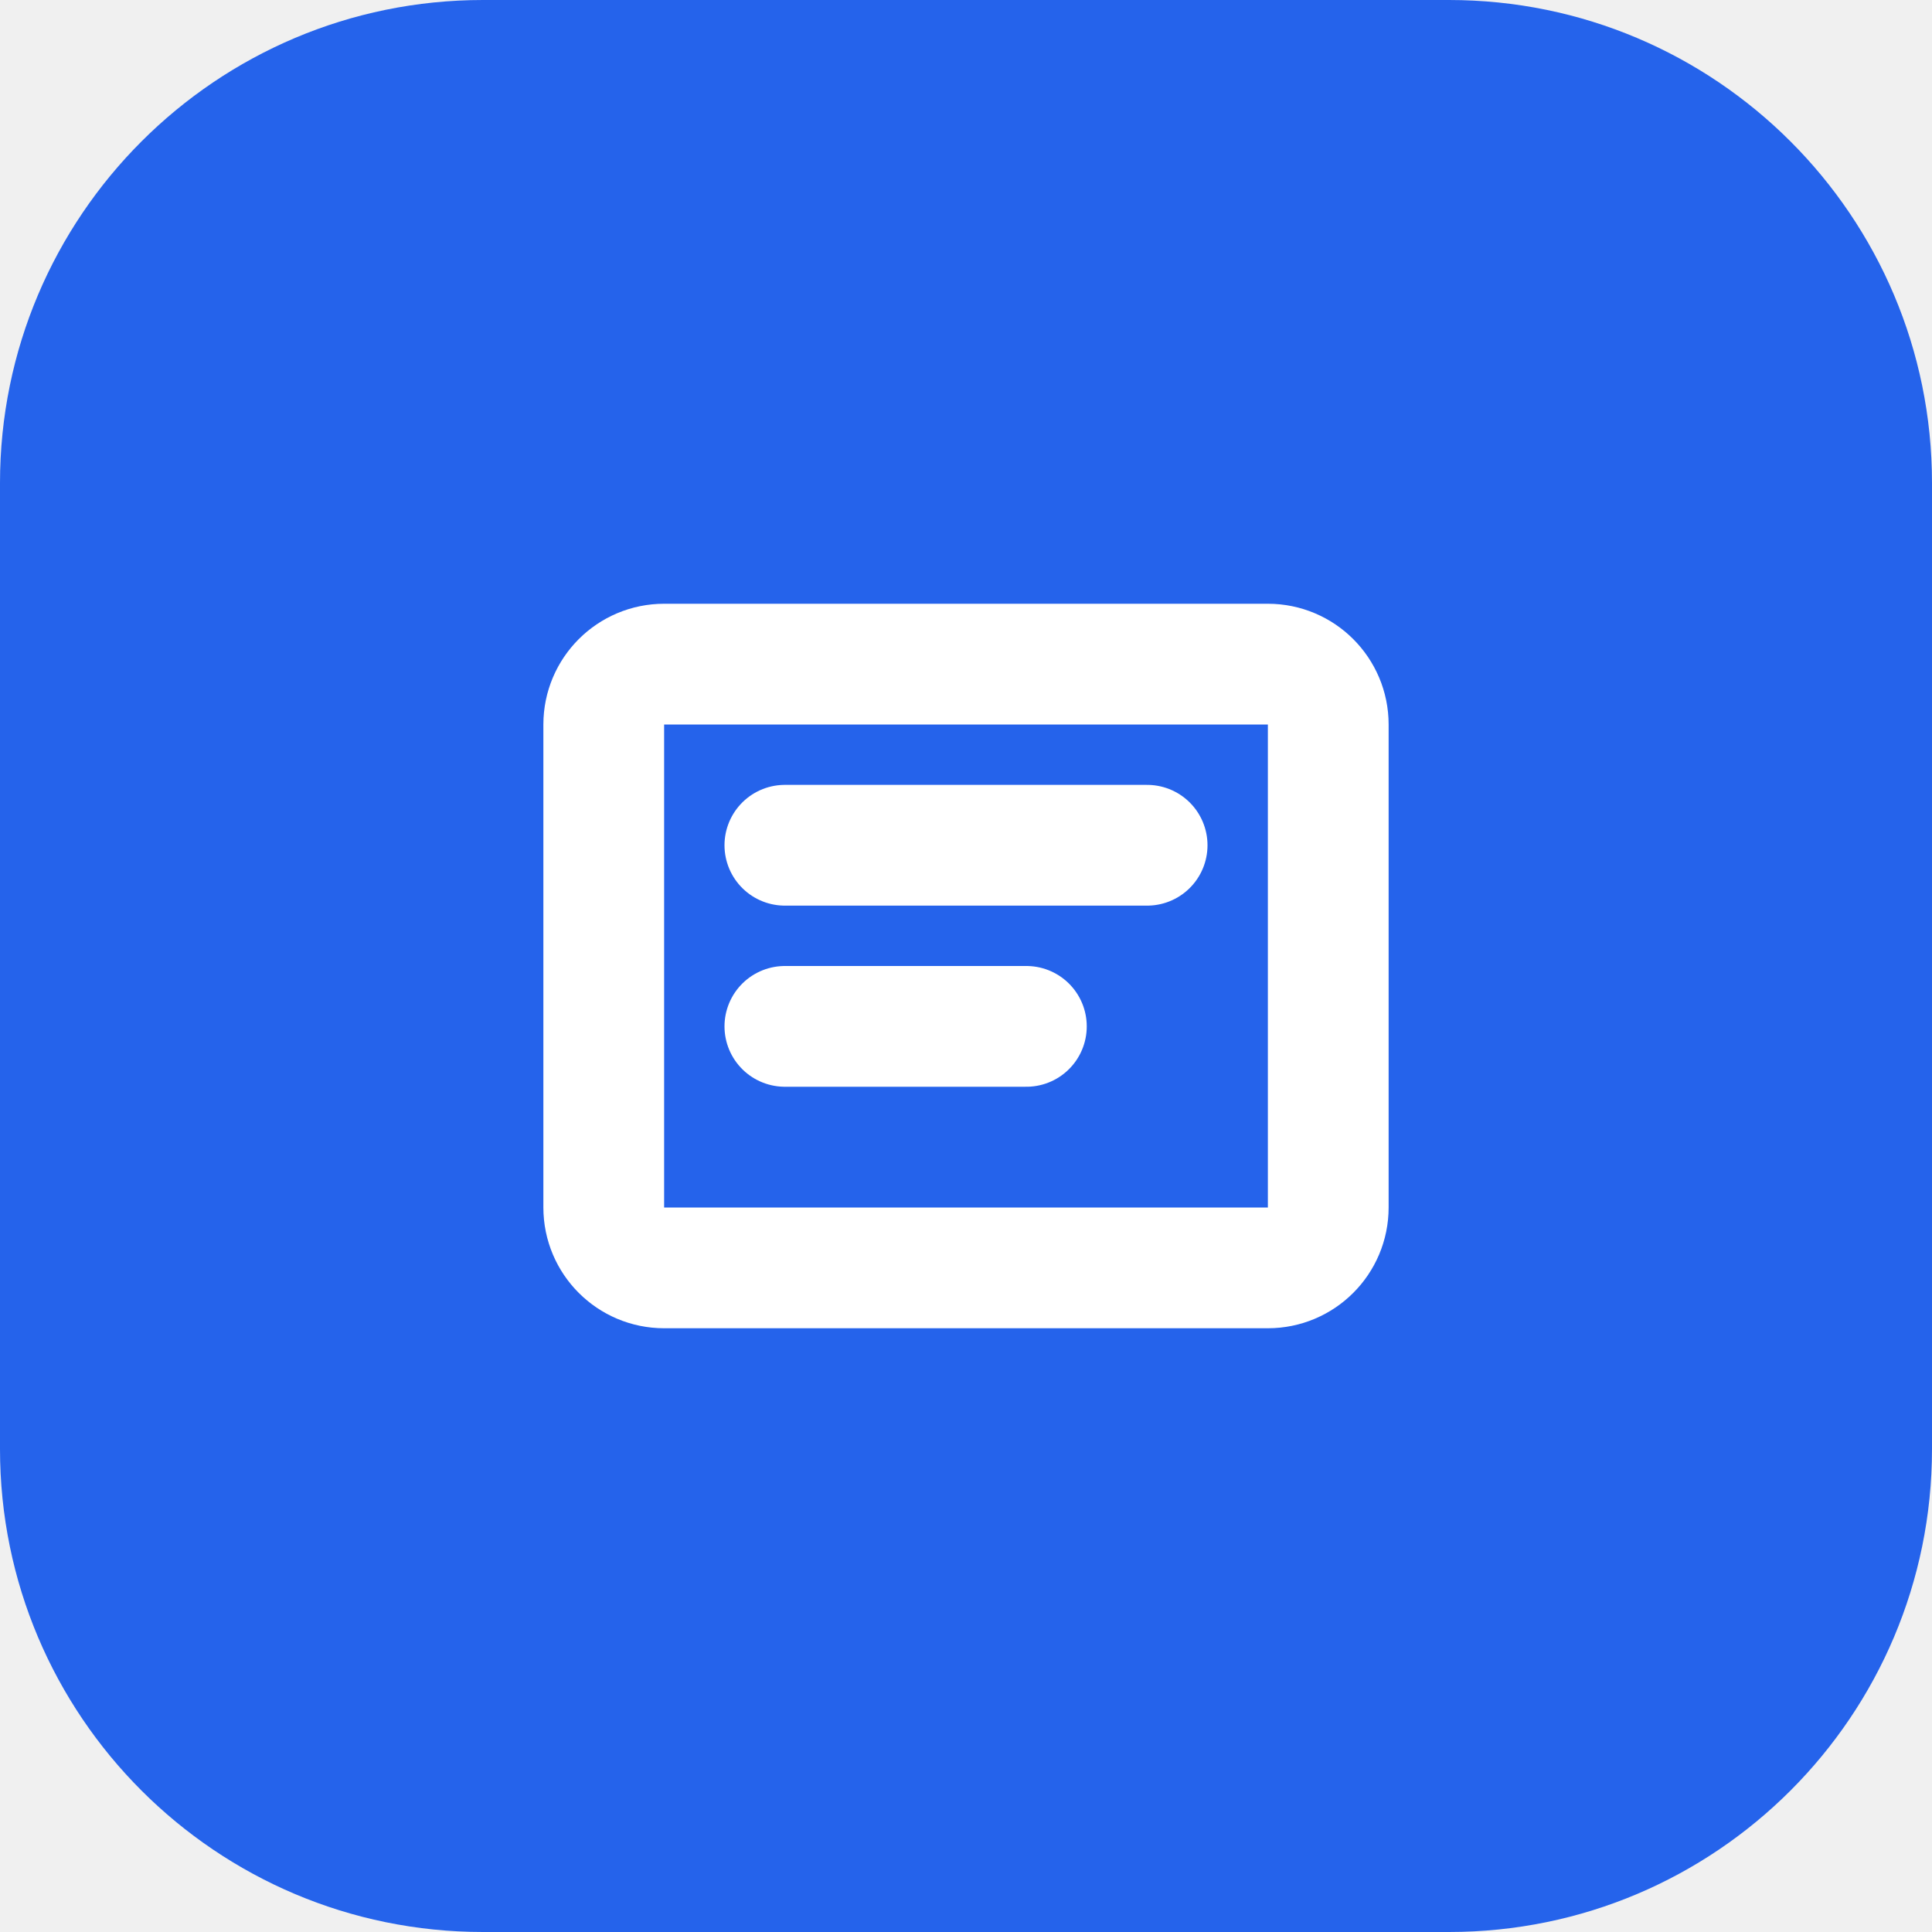
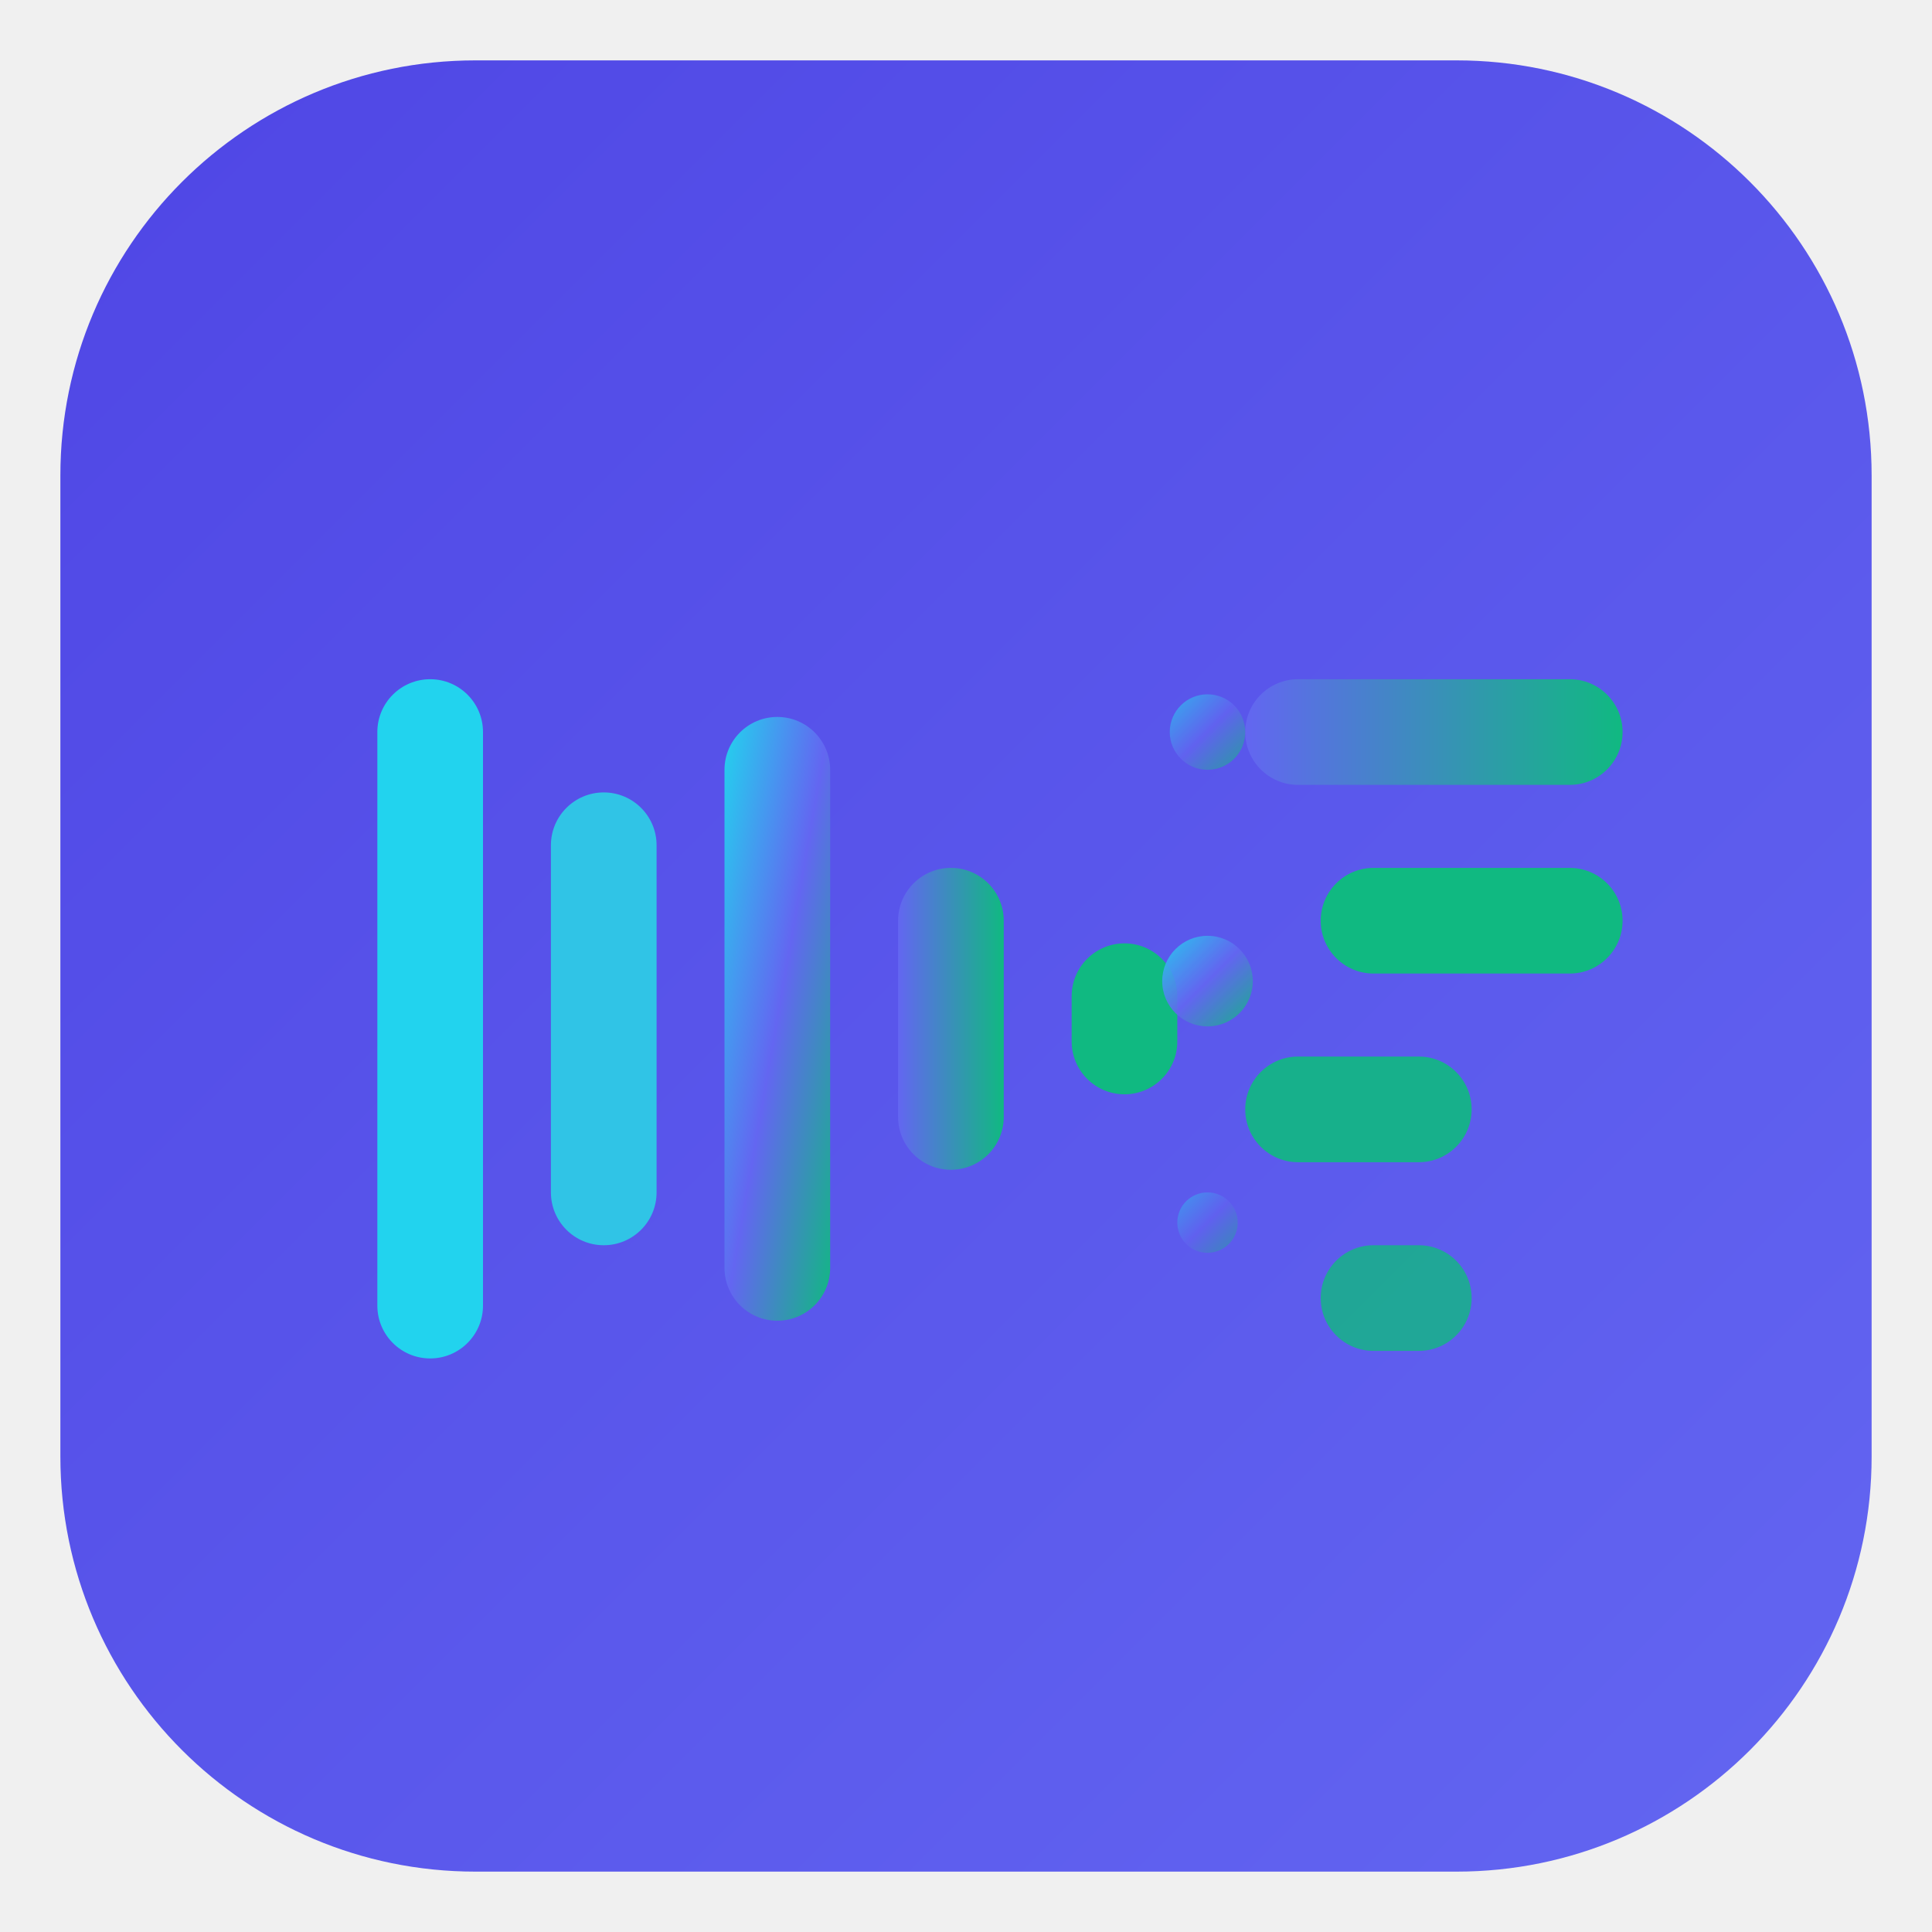
- <svg xmlns="http://www.w3.org/2000/svg" width="32" height="32" viewBox="0 0 32 32" fill="none">
-   <rect width="32" height="32" rx="8" fill="#2563EB" />
-   <path d="M10 20V12C10 11.448 10.448 11 11 11H21C21.552 11 22 11.448 22 12V20C22 20.552 21.552 21 21 21H11C10.448 21 10 20.552 10 20Z" stroke="white" stroke-width="2" stroke-linecap="round" stroke-linejoin="round" />
-   <path d="M13 14L19 14" stroke="white" stroke-width="2" stroke-linecap="round" />
-   <path d="M13 17L17 17" stroke="white" stroke-width="2" stroke-linecap="round" />
+ <svg xmlns="http://www.w3.org/2000/svg" width="512" height="512" viewBox="0 0 1024 1024">
+   <defs>
+     <linearGradient id="bgGradient" x1="0%" y1="0%" x2="100%" y2="100%">
+       <stop offset="0%" stop-color="#4F46E5" />
+       <stop offset="100%" stop-color="#6366F1" />
+     </linearGradient>
+     <linearGradient id="textGradient" x1="0%" y1="0%" x2="100%" y2="0%">
+       <stop offset="0%" stop-color="#6366F1" />
+       <stop offset="100%" stop-color="#10B981" />
+     </linearGradient>
+     <linearGradient id="accentGradient" x1="0%" y1="0%" x2="100%" y2="100%">
+       <stop offset="0%" stop-color="#22D3EE" />
+       <stop offset="50%" stop-color="#6366F1" />
+       <stop offset="100%" stop-color="#10B981" />
+     </linearGradient>
+   </defs>
+   <rect x="32" y="32" width="960" height="960" rx="220" fill="url(#bgGradient)" />
+   <g transform="translate(160, 240)">
+     <rect x="40" y="120" width="56" height="360" rx="28" fill="#22D3EE" />
+     <rect x="132" y="180" width="56" height="240" rx="28" fill="#30C4E6" />
+     <rect x="224" y="140" width="56" height="320" rx="28" fill="url(#accentGradient)" />
+     <rect x="316" y="220" width="56" height="160" rx="28" fill="url(#textGradient)" />
+     <rect x="408" y="260" width="56" height="80" rx="28" fill="#10B981" />
+     <rect x="500" y="120" width="200" height="56" rx="28" fill="url(#textGradient)" />
+     <rect x="540" y="220" width="160" height="56" rx="28" fill="#10B981" />
+     <rect x="500" y="320" width="120" height="56" rx="28" fill="#10B981" opacity="0.9" />
+     <rect x="540" y="420" width="80" height="56" rx="28" fill="#10B981" opacity="0.8" />
+     <circle cx="480" cy="280" r="24" fill="url(#accentGradient)" opacity="0.9" />
+     <circle cx="480" cy="148" r="20" fill="url(#accentGradient)" opacity="0.7" />
+     <circle cx="480" cy="408" r="16" fill="url(#accentGradient)" opacity="0.5" />
+   </g>
</svg>
